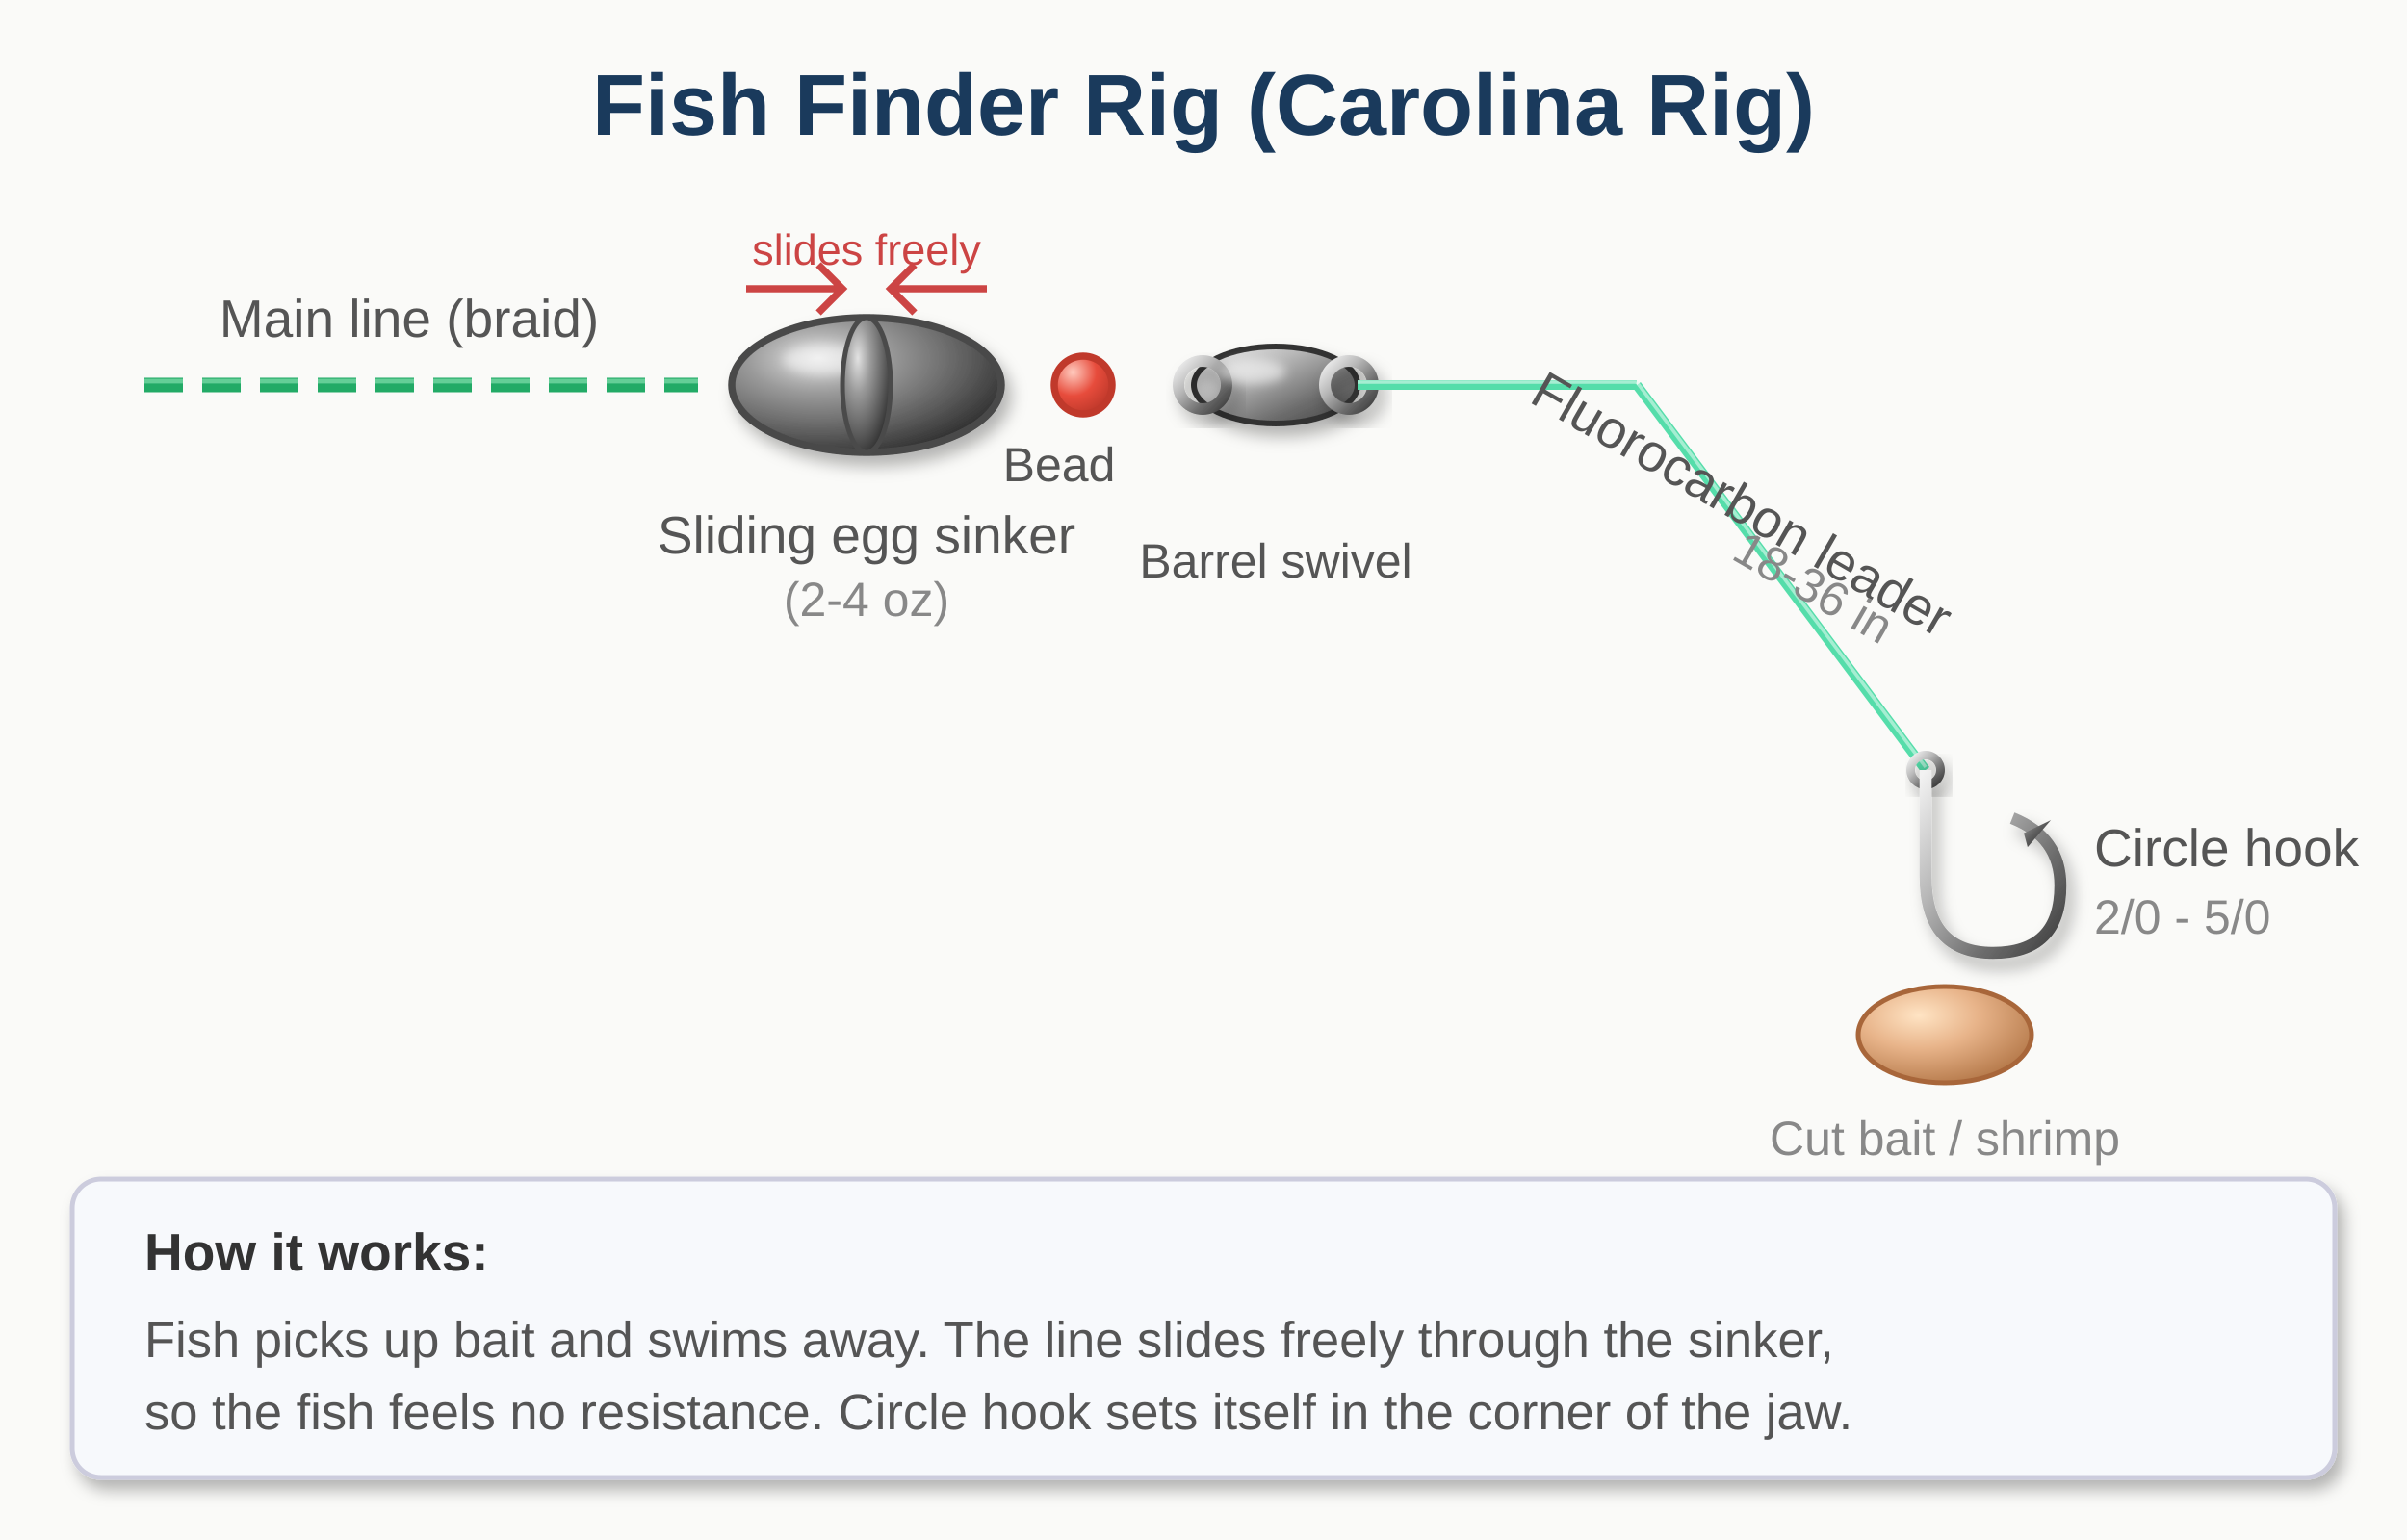
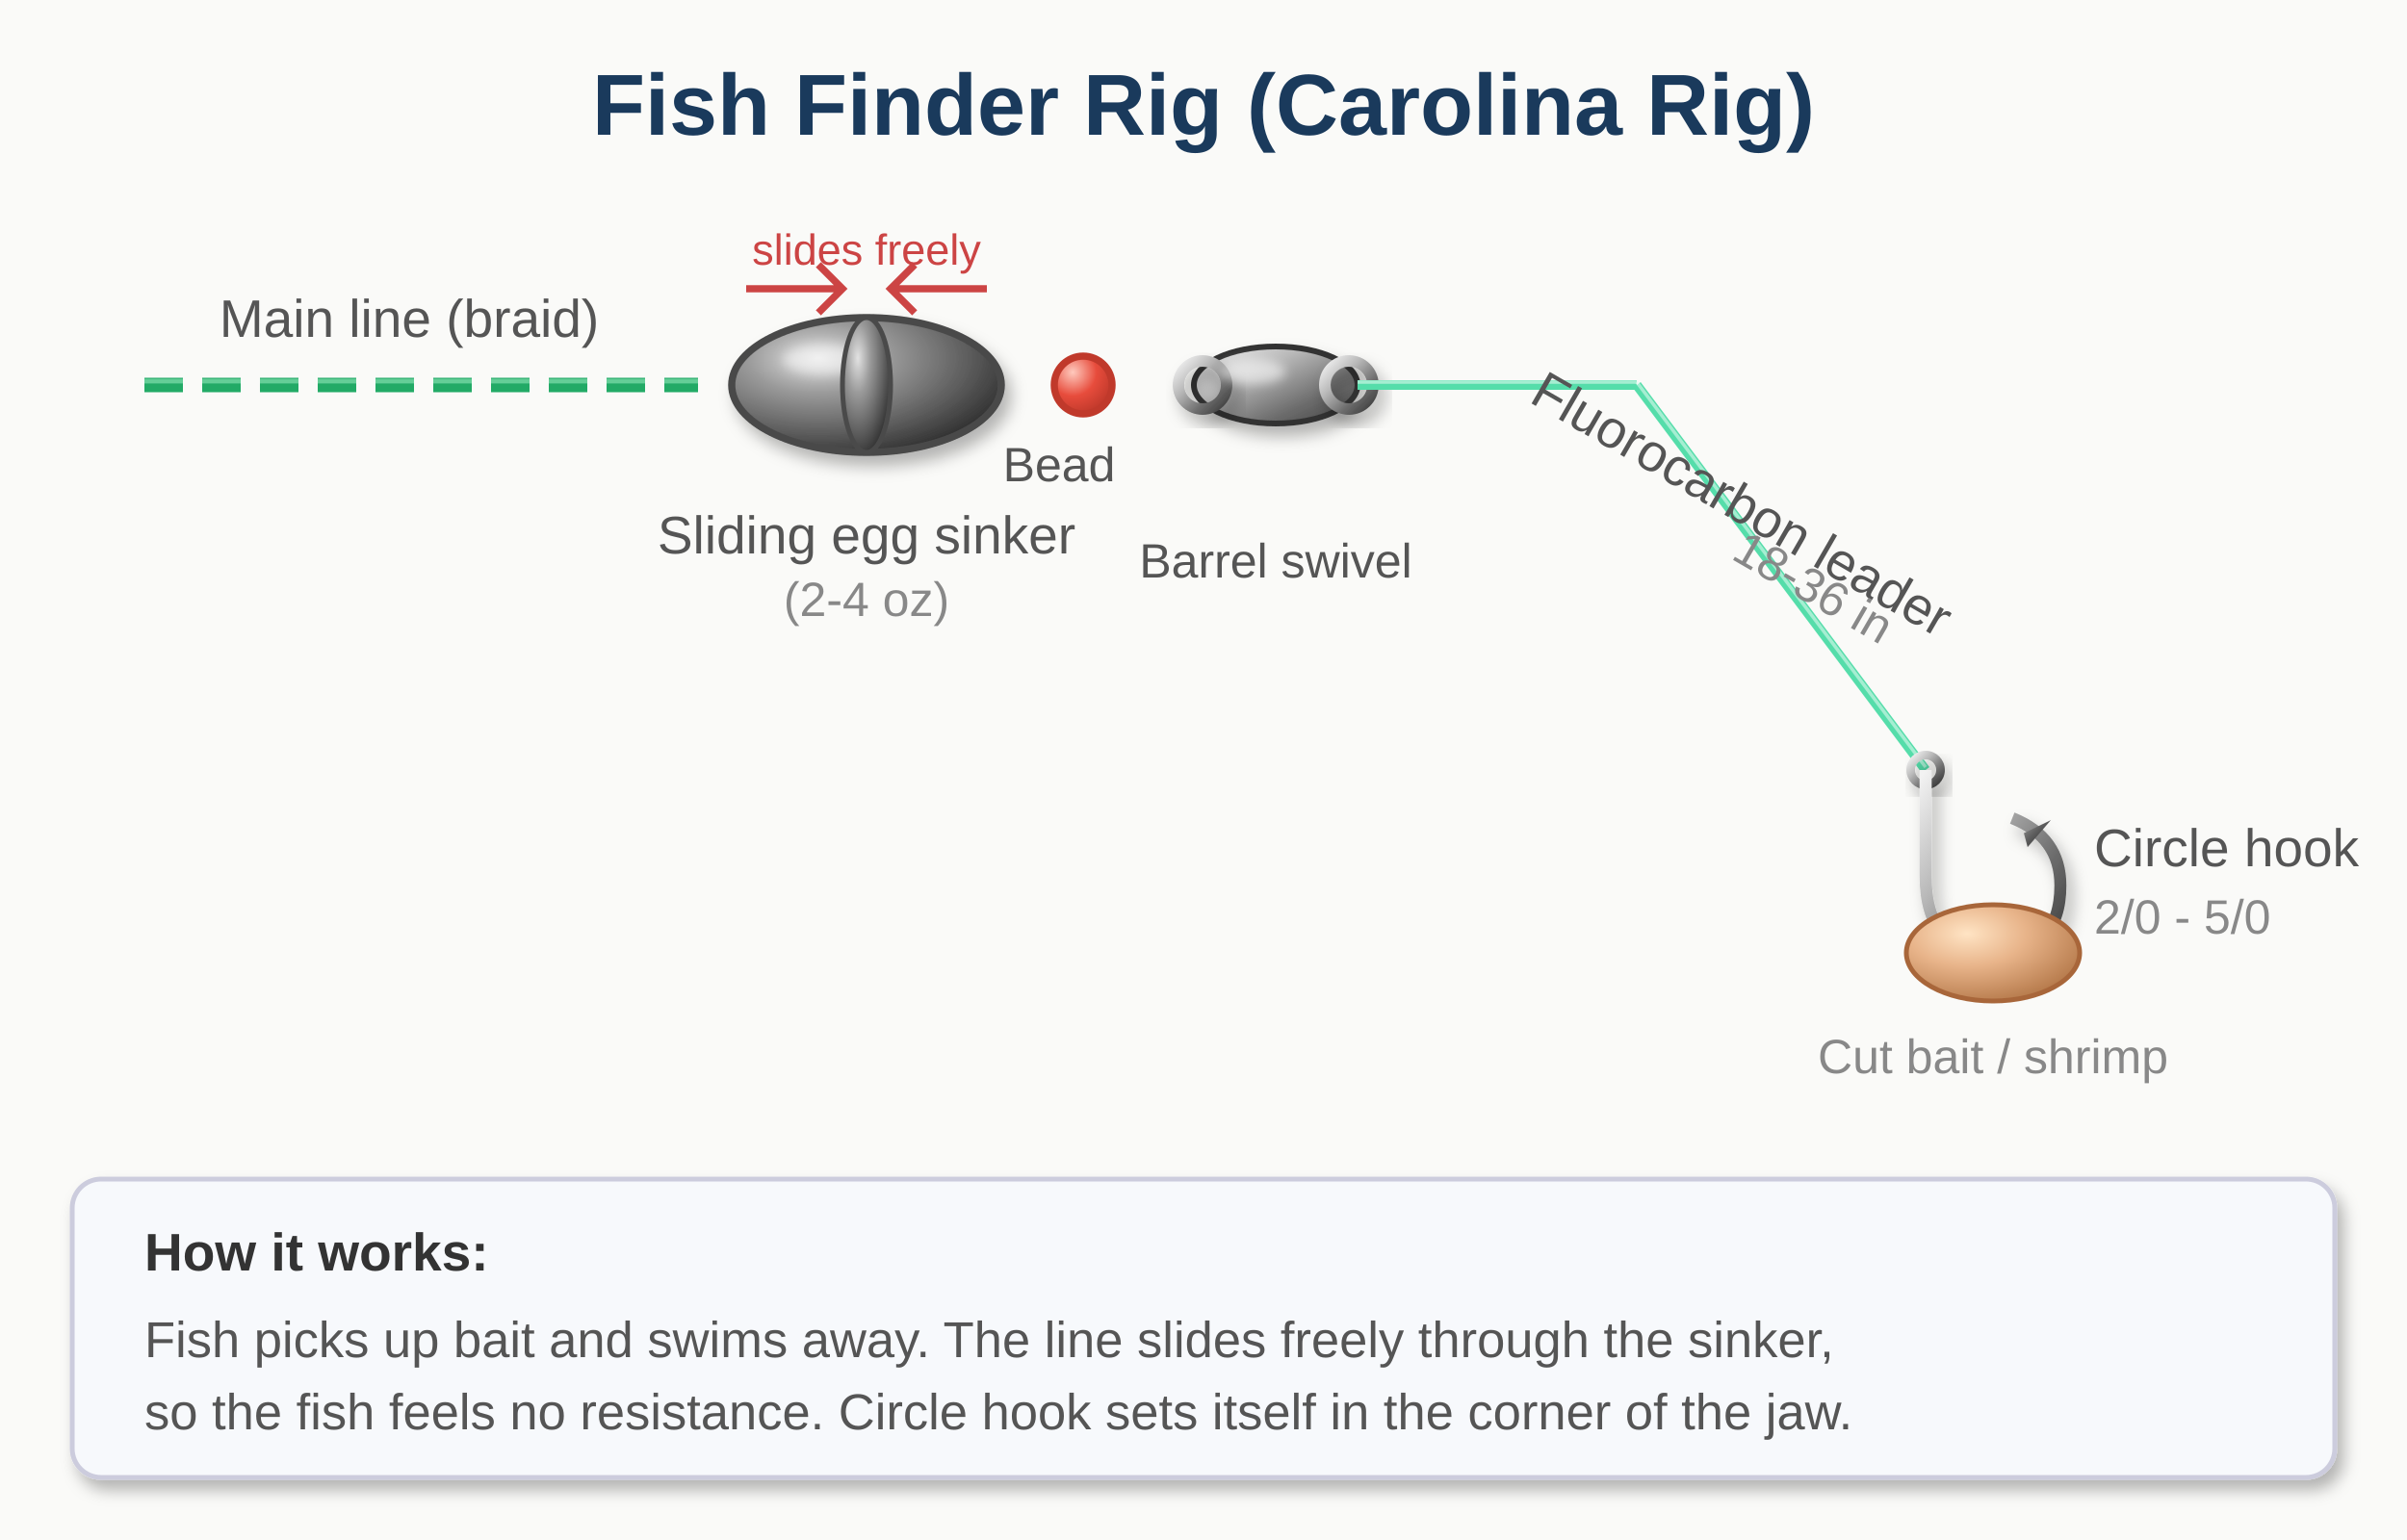
<svg xmlns="http://www.w3.org/2000/svg" viewBox="0 0 500 320" font-family="Arial, sans-serif">
  <rect x="0" y="0" width="500" height="320" fill="#FAFAF8" />
  <defs>
    <radialGradient id="beadGrad_e74c3c" cx="32%" cy="28%" r="75%">
      <stop offset="0%" stop-color="#ffc9bd" />
      <stop offset="55%" stop-color="#e74c3c" />
      <stop offset="100%" stop-color="#c0392b" />
    </radialGradient>
  </defs>
  <defs>
    <radialGradient id="baitGrad" cx="35%" cy="30%" r="75%">
      <stop offset="0%" stop-color="#ffe4c4" />
      <stop offset="45%" stop-color="#e8b48a" />
      <stop offset="100%" stop-color="#b5794a" />
    </radialGradient>
    <filter id="glossBlur" x="-60%" y="-60%" width="220%" height="220%">
      <feGaussianBlur stdDeviation="1.1" />
    </filter>
  </defs>
  <defs>
    <linearGradient id="steelGrad" x1="0%" y1="0%" x2="100%" y2="100%">
      <stop offset="0%" stop-color="#f2f2f2" />
      <stop offset="35%" stop-color="#b8b8b8" />
      <stop offset="70%" stop-color="#6e6e6e" />
      <stop offset="100%" stop-color="#3d3d3d" />
    </linearGradient>
    <linearGradient id="steelGradDark" x1="0%" y1="0%" x2="100%" y2="100%">
      <stop offset="0%" stop-color="#9a9a9a" />
      <stop offset="45%" stop-color="#5c5c5c" />
      <stop offset="100%" stop-color="#242424" />
    </linearGradient>
    <radialGradient id="leadGrad" cx="32%" cy="30%" r="75%">
      <stop offset="0%" stop-color="#e2e2e2" />
      <stop offset="35%" stop-color="#9a9a9a" />
      <stop offset="75%" stop-color="#5c5c5c" />
      <stop offset="100%" stop-color="#333333" />
    </radialGradient>
    <filter id="softShadow" x="-40%" y="-40%" width="180%" height="180%">
      <feDropShadow dx="1.4" dy="2.2" stdDeviation="1.6" flood-color="#000000" flood-opacity="0.28" />
    </filter>
  </defs>
  <defs>
    <marker id="ff-hook" markerWidth="18" markerHeight="18" refX="5" refY="14" orient="auto">
      <circle cx="5" cy="0" r="1.4" fill="none" stroke="url(#steelGrad)" stroke-width="1.44" filter="url(#softShadow)" />
      <path d="M5 0 L5 10 Q5 16 10 16 Q15 16 15 12" fill="none" stroke="url(#steelGrad)" stroke-width="2" filter="url(#softShadow)" />
      <path d="M13.50 14.55 L16.95 17.70 L11.70 15.90 Z" fill="url(#steelGradDark)" />
    </marker>
  </defs>
  <text x="250" y="28" text-anchor="middle" font-size="18" font-weight="bold" fill="#1a3a5c">Fish Finder Rig (Carolina Rig)</text>
  <line x1="30" y1="80" x2="145" y2="80" stroke="#2a6" stroke-width="3" stroke-dasharray="8,4" />
  <line x1="30" y1="79.2" x2="145" y2="79.2" stroke="#8fe6b8" stroke-width="0.96" stroke-dasharray="8,4" opacity="0.6" />
  <text x="85" y="70" text-anchor="middle" font-size="11" fill="#555">Main line (braid)</text>
  <ellipse cx="180" cy="80" rx="28" ry="14" fill="url(#leadGrad)" stroke="#4a4a4a" stroke-width="1.5" filter="url(#softShadow)" />
  <ellipse cx="171.0" cy="74.7" rx="8.4" ry="3.1" fill="#ffffff" opacity="0.5" filter="url(#glossBlur)" />
  <ellipse cx="180" cy="80" rx="5" ry="14" fill="url(#leadGrad)" stroke="#4a4a4a" stroke-width="1" />
  <text x="180" y="115" text-anchor="middle" font-size="11" fill="#555">Sliding egg sinker</text>
  <text x="180" y="128" text-anchor="middle" font-size="10" fill="#888">(2-4 oz)</text>
  <path d="M155 60 L175 60 M170 55 L175 60 L170 65" fill="none" stroke="#c44" stroke-width="1.5" />
  <path d="M205 60 L185 60 M190 55 L185 60 L190 65" fill="none" stroke="#c44" stroke-width="1.5" />
  <text x="180" y="55" text-anchor="middle" font-size="9" fill="#c44">slides freely</text>
  <circle cx="225" cy="80" r="6" fill="url(#beadGrad_e74c3c)" stroke="#c0392b" stroke-width="1.5" />
  <text x="220" y="100" text-anchor="middle" font-size="10" fill="#555">Bead</text>
  <ellipse cx="265.0" cy="80.0" rx="17.0" ry="8.0" fill="url(#steelGrad)" stroke="#333333" stroke-width="1.2" filter="url(#softShadow)" />
  <circle cx="249.8" cy="80.0" r="5.0" fill="none" stroke="url(#steelGrad)" stroke-width="2.4" filter="url(#softShadow)" />
  <circle cx="280.2" cy="80.0" r="5.0" fill="none" stroke="url(#steelGrad)" stroke-width="2.4" filter="url(#softShadow)" />
  <ellipse cx="260.2" cy="77.2" rx="6.8" ry="2.6" fill="#ffffff" opacity="0.55" filter="url(#glossBlur)" />
  <text x="265" y="120" text-anchor="middle" font-size="10" fill="#555">Barrel swivel</text>
  <line x1="282" y1="80" x2="340" y2="80" stroke="#5da" stroke-width="2" />
  <line x1="282" y1="79.4" x2="340" y2="79.4" stroke="#e8fbf3" stroke-width="0.70" opacity="0.55" />
  <line x1="340" y1="80" x2="400" y2="160" stroke="#5da" stroke-width="2" />
  <line x1="340" y1="79.4" x2="400" y2="159.4" stroke="#e8fbf3" stroke-width="0.70" opacity="0.55" />
  <text x="360" y="108" text-anchor="middle" font-size="11" fill="#555" transform="rotate(30, 360, 108)">Fluorocarbon leader</text>
  <text x="375" y="125" text-anchor="middle" font-size="10" fill="#888" transform="rotate(30, 375, 125)">18-36 in</text>
  <g transform="translate(400, 160)">
    <circle cx="0" cy="0" r="3.1" fill="none" stroke="url(#steelGrad)" stroke-width="1.8" filter="url(#softShadow)" />
    <path d="M0 0 L0 22 Q0 38 14 38 Q28 38 28 24 Q28 14 18 10" fill="none" stroke="url(#steelGrad)" stroke-width="2.5" filter="url(#softShadow)" />
    <path d="M20.41 13.12 L26.02 10.41 L21.19 16.02 Z" fill="url(#steelGradDark)" />
    <text x="35" y="20" font-size="11" fill="#555">Circle hook</text>
    <text x="35" y="34" font-size="10" fill="#888">2/0 - 5/0</text>
  </g>
-   <g transform="translate(392, 200)">
+   <g transform="translate(402, 183)">
    <ellipse cx="12" cy="15" rx="18" ry="10" fill="url(#baitGrad)" stroke="#a8663a" stroke-width="1" />
    <text x="12" y="40" text-anchor="middle" font-size="10" fill="#888">Cut bait / shrimp</text>
  </g>
  <rect x="15" y="245" width="470" height="62" rx="6" fill="#f7f9fc" stroke="#ccd" stroke-width="1" filter="url(#softShadow)" />
  <text x="30" y="264" font-size="11" fill="#333" font-weight="bold">How it works:</text>
  <text x="30" y="282" font-size="10.5" fill="#555">Fish picks up bait and swims away. The line slides freely through the sinker,</text>
  <text x="30" y="297" font-size="10.5" fill="#555">so the fish feels no resistance. Circle hook sets itself in the corner of the jaw.</text>
</svg>
